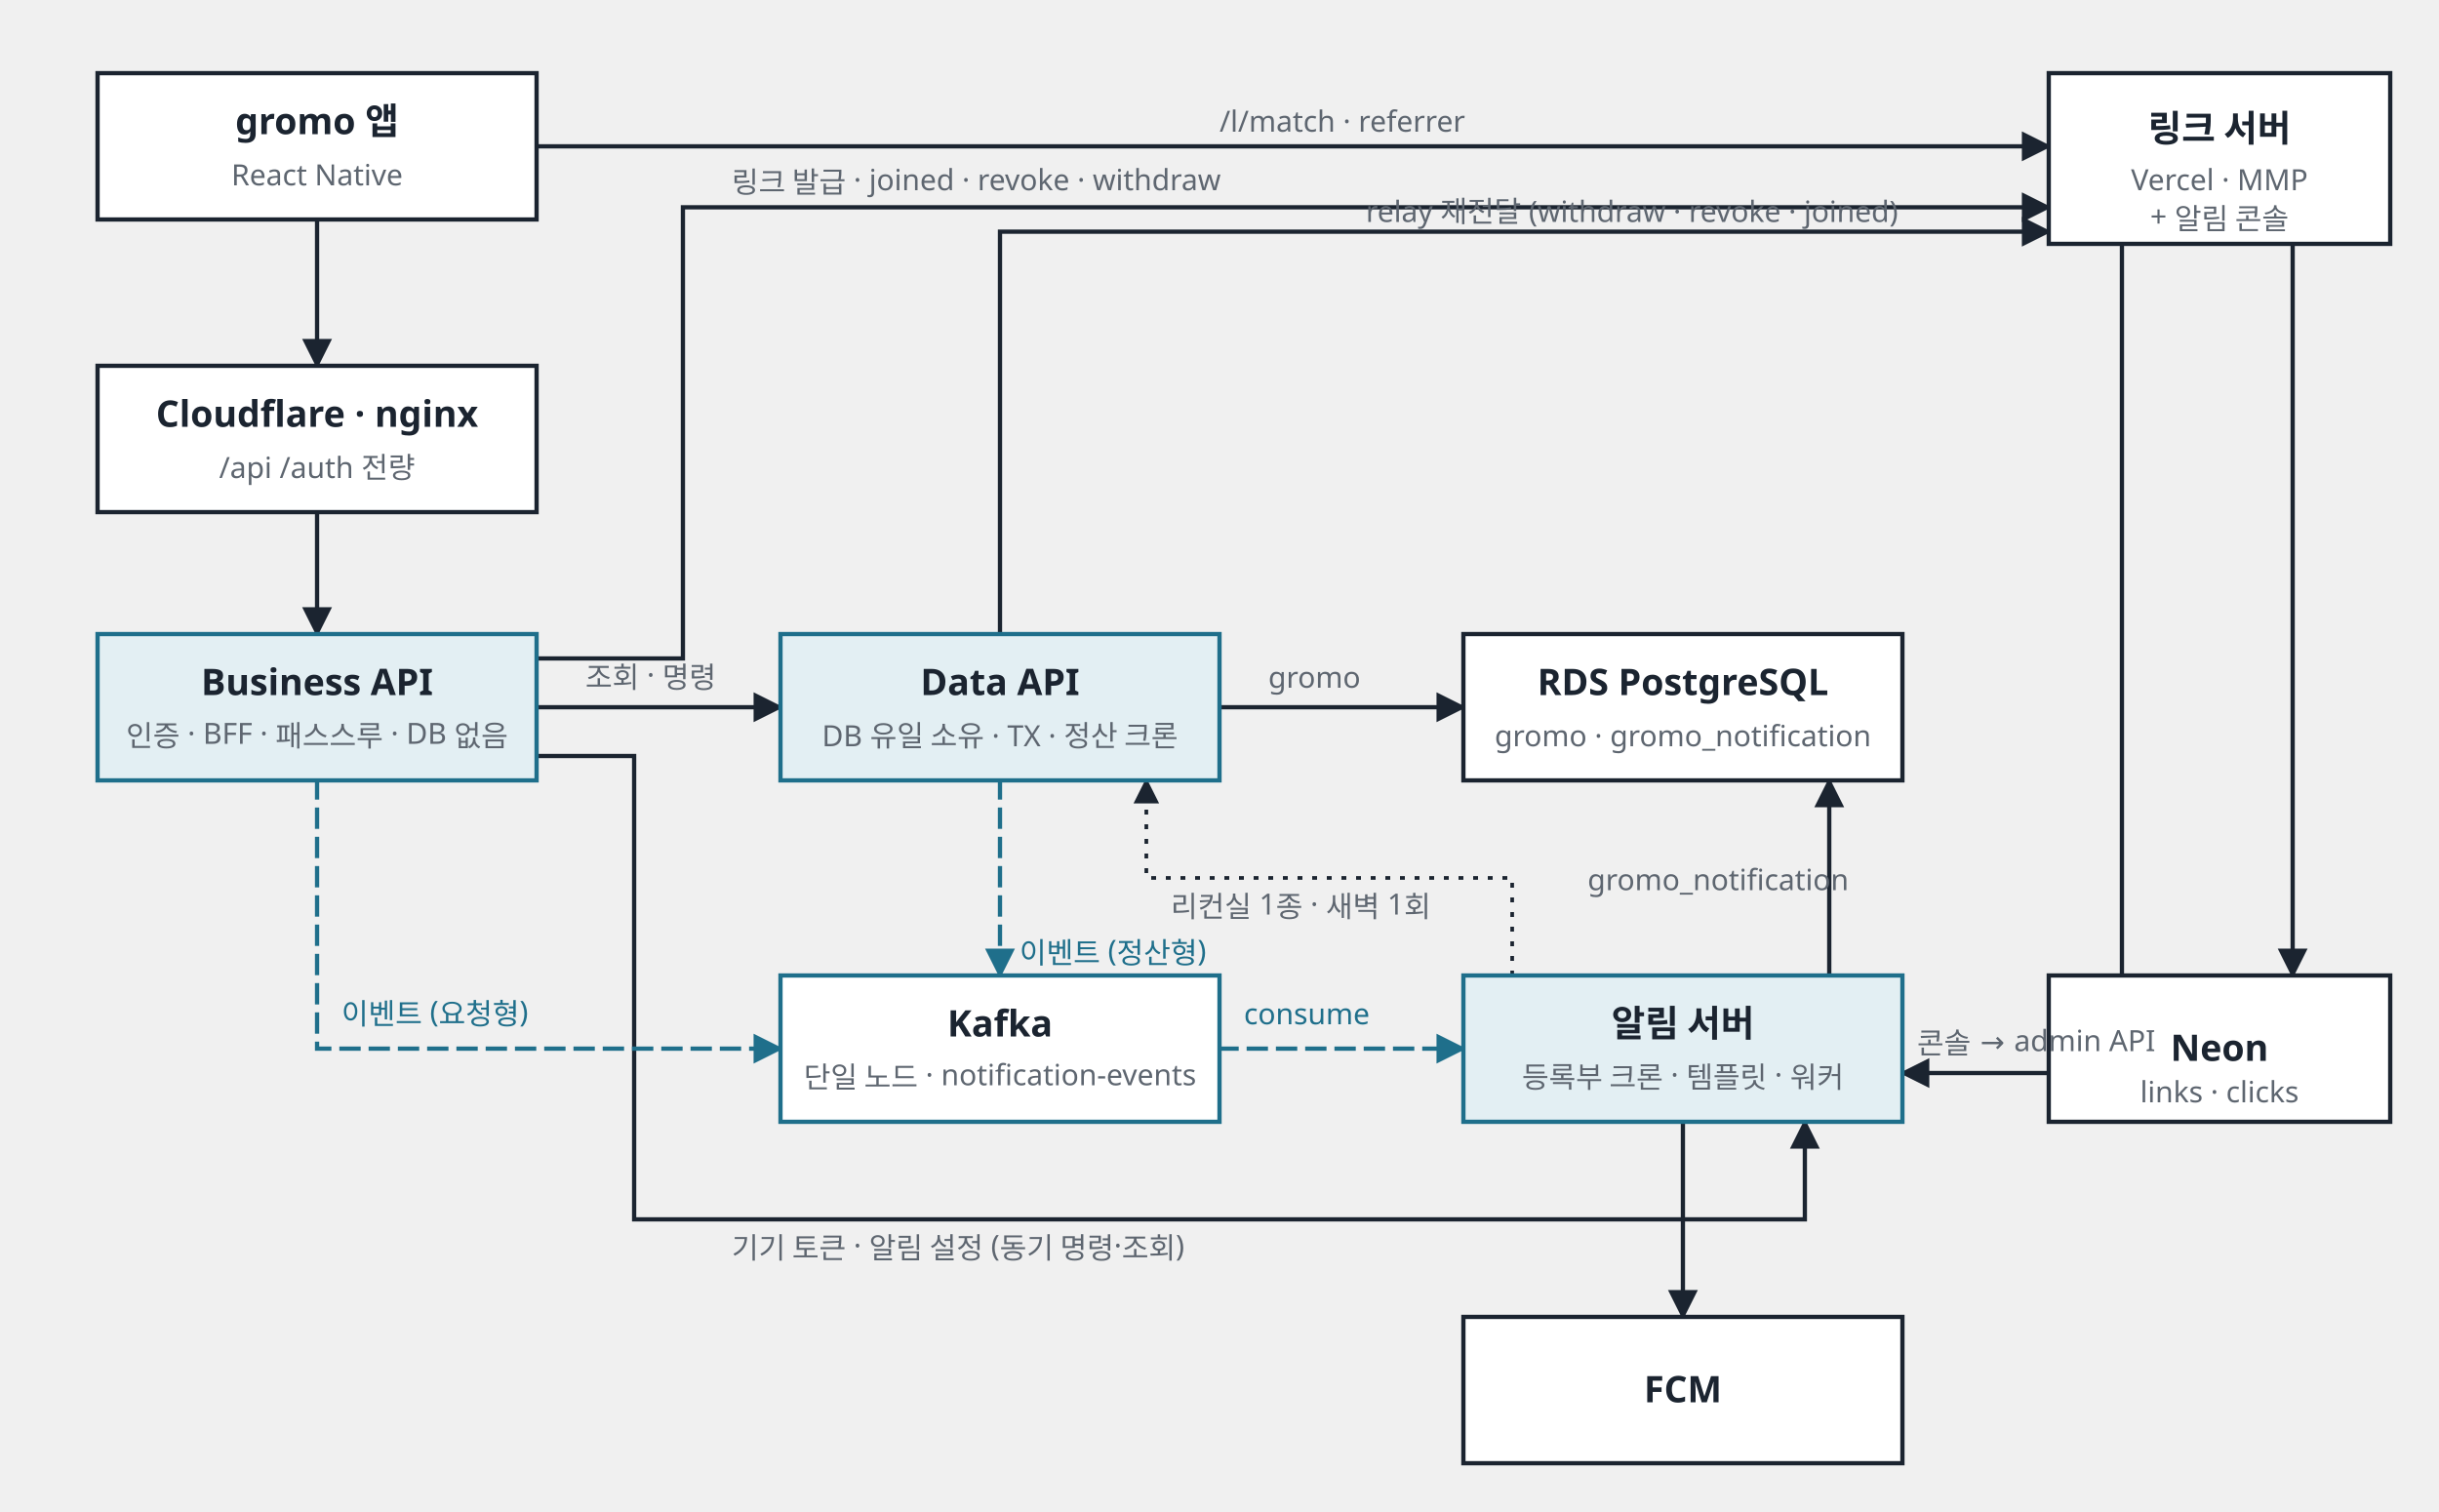
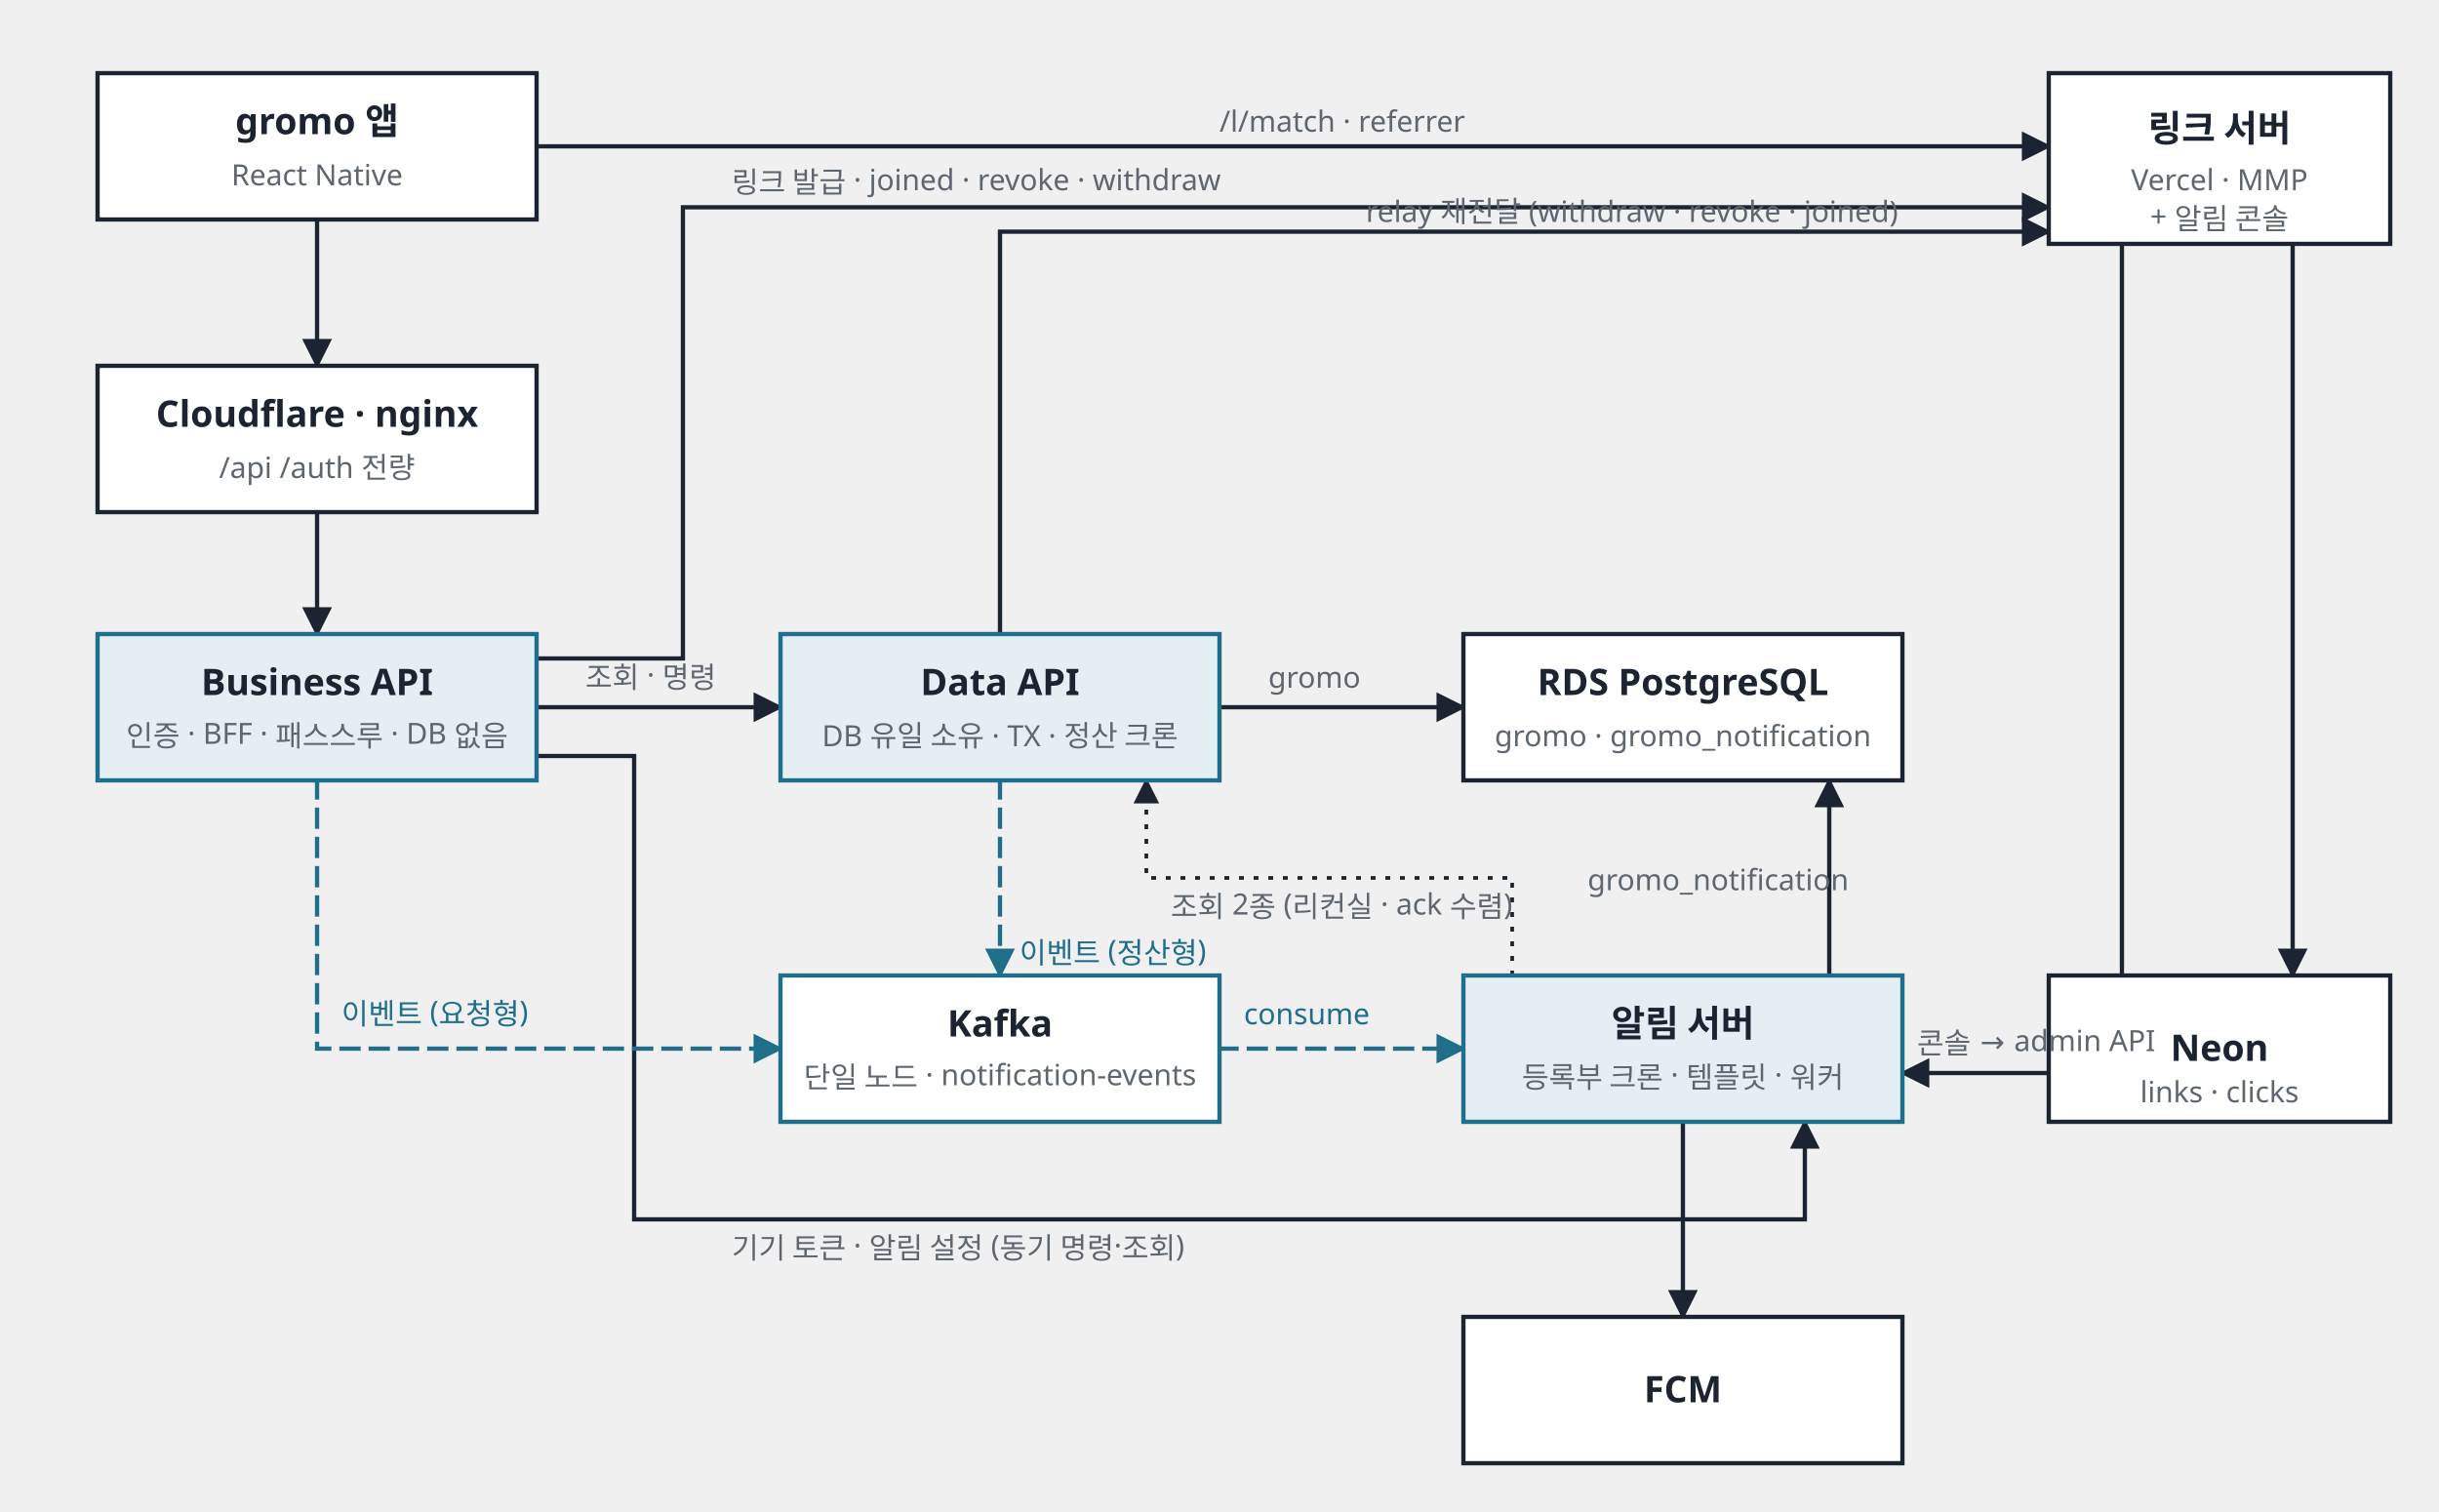
<svg xmlns="http://www.w3.org/2000/svg" font-family="IBM Plex Sans KR, Apple SD Gothic Neo, sans-serif" viewBox="0 0 1000 620" role="img" aria-label="Target-1 서비스 구도 — 앱은 Business API 만 부르고, 데이터는 Data API 만 만지며, 알림과 링크는 코어를 부르지 않는다">
  <defs>
    <marker id="a" viewBox="0 0 10 10" refX="9" refY="5" markerWidth="7" markerHeight="7" orient="auto">
      <path d="M0,0 L10,5 L0,10 z" fill="#1B2430" />
    </marker>
    <marker id="ad" viewBox="0 0 10 10" refX="9" refY="5" markerWidth="7" markerHeight="7" orient="auto">
      <path d="M0,0 L10,5 L0,10 z" fill="#1F6F8B" />
    </marker>
  </defs>
  <g stroke="#1B2430" stroke-width="1.75" fill="none" stroke-linejoin="miter" stroke-linecap="square">
    <path d="M130,90 V150" marker-end="url(#a)" />
    <path d="M130,210 V260" marker-end="url(#a)" />
    <path d="M220,290 H320" marker-end="url(#a)" />
    <path d="M500,290 H600" marker-end="url(#a)" />
    <path d="M220,60 H840" marker-end="url(#a)" />
    <path d="M220,270 H280 V85 H840" marker-end="url(#a)" />
    <path d="M940,100 V400" marker-end="url(#a)" />
    <path d="M870,100 V440 H780" marker-end="url(#a)" />
    <path d="M750,400 V320" marker-end="url(#a)" />
    <path d="M690,460 V540" marker-end="url(#a)" />
    <path d="M410,260 V95 H840" marker-end="url(#a)" />
    <path d="M220,310 H260 V500 H740 V460" marker-end="url(#a)" />
  </g>
  <g stroke="#1F6F8B" stroke-width="1.75" fill="none" stroke-dasharray="7 5" stroke-linejoin="miter" stroke-linecap="square">
    <path d="M130,320 V430 H320" marker-end="url(#ad)" />
    <path d="M410,320 V400" marker-end="url(#ad)" />
    <path d="M500,430 H600" marker-end="url(#ad)" />
  </g>
  <g stroke="#1B2430" stroke-width="1.5" fill="none" stroke-dasharray="2 4" stroke-linejoin="miter">
    <path d="M620,400 V360 H470 V320" marker-end="url(#a)" />
  </g>
  <g stroke="#1B2430" stroke-width="1.75" fill="#FFFFFF">
    <rect x="40" y="30" width="180" height="60" />
    <rect x="40" y="150" width="180" height="60" />
    <rect x="40" y="260" width="180" height="60" fill="#E3EFF3" stroke="#1F6F8B" />
    <rect x="320" y="260" width="180" height="60" fill="#E3EFF3" stroke="#1F6F8B" />
    <rect x="600" y="260" width="180" height="60" />
    <rect x="320" y="400" width="180" height="60" stroke="#1F6F8B" />
    <rect x="600" y="400" width="180" height="60" fill="#E3EFF3" stroke="#1F6F8B" />
    <rect x="600" y="540" width="180" height="60" />
    <rect x="840" y="30" width="140" height="70" />
    <rect x="840" y="400" width="140" height="60" />
  </g>
  <g font-size="15" font-weight="600" text-anchor="middle" fill="#1B2430">
    <text x="130" y="55">gromo 앱</text>
    <text x="130" y="76" font-size="12" font-weight="400" fill="#5E6670">React Native</text>
    <text x="130" y="175">Cloudflare · nginx</text>
    <text x="130" y="196" font-size="12" font-weight="400" fill="#5E6670">/api /auth 전량</text>
    <text x="130" y="285">Business API</text>
    <text x="130" y="306" font-size="12" font-weight="400" fill="#5E6670">인증 · BFF · 패스스루 · DB 없음</text>
    <text x="410" y="285">Data API</text>
    <text x="410" y="306" font-size="12" font-weight="400" fill="#5E6670">DB 유일 소유 · TX · 정산 크론</text>
    <text x="690" y="285">RDS PostgreSQL</text>
    <text x="690" y="306" font-size="12" font-weight="400" fill="#5E6670">gromo · gromo_notification</text>
    <text x="410" y="425">Kafka</text>
    <text x="410" y="446" font-size="12" font-weight="400" fill="#5E6670">단일 노드 · notification-events</text>
    <text x="690" y="425">알림 서버</text>
    <text x="690" y="446" font-size="12" font-weight="400" fill="#5E6670">등록부 크론 · 템플릿 · 워커</text>
    <text x="690" y="575">FCM</text>
    <text x="910" y="58">링크 서버</text>
    <text x="910" y="78" font-size="12" font-weight="400" fill="#5E6670">Vercel · MMP</text>
    <text x="910" y="93" font-size="12" font-weight="400" fill="#5E6670">+ 알림 콘솔</text>
    <text x="910" y="435">Neon</text>
    <text x="910" y="452" font-size="12" font-weight="400" fill="#5E6670">links · clicks</text>
  </g>
  <g font-size="12" fill="#5E6670">
    <text x="240" y="282">조회 · 명령</text>
    <text x="520" y="282">gromo</text>
    <text x="500" y="54">/l/match · referrer</text>
    <text x="300" y="79">링크 발급 · joined · revoke · withdraw</text>
    <text x="560" y="91">relay 재전달 (withdraw · revoke · joined)</text>
    <text x="758" y="365" text-anchor="end">gromo_notification</text>
    <text x="786" y="432" text-anchor="start">콘솔 → admin API</text>
    <text x="140" y="420" fill="#1F6F8B">이벤트 (요청형)</text>
    <text x="418" y="395" fill="#1F6F8B">이벤트 (정산형)</text>
    <text x="510" y="420" fill="#1F6F8B">consume</text>
    <text x="300" y="516">기기 토큰 · 알림 설정 (동기 명령·조회)</text>
-     <text x="480" y="376">리컨실 1종 · 새벽 1회</text>
+     <text x="480" y="376">조회 2종 (리컨실 · ack 수렴)</text>
  </g>
</svg>
